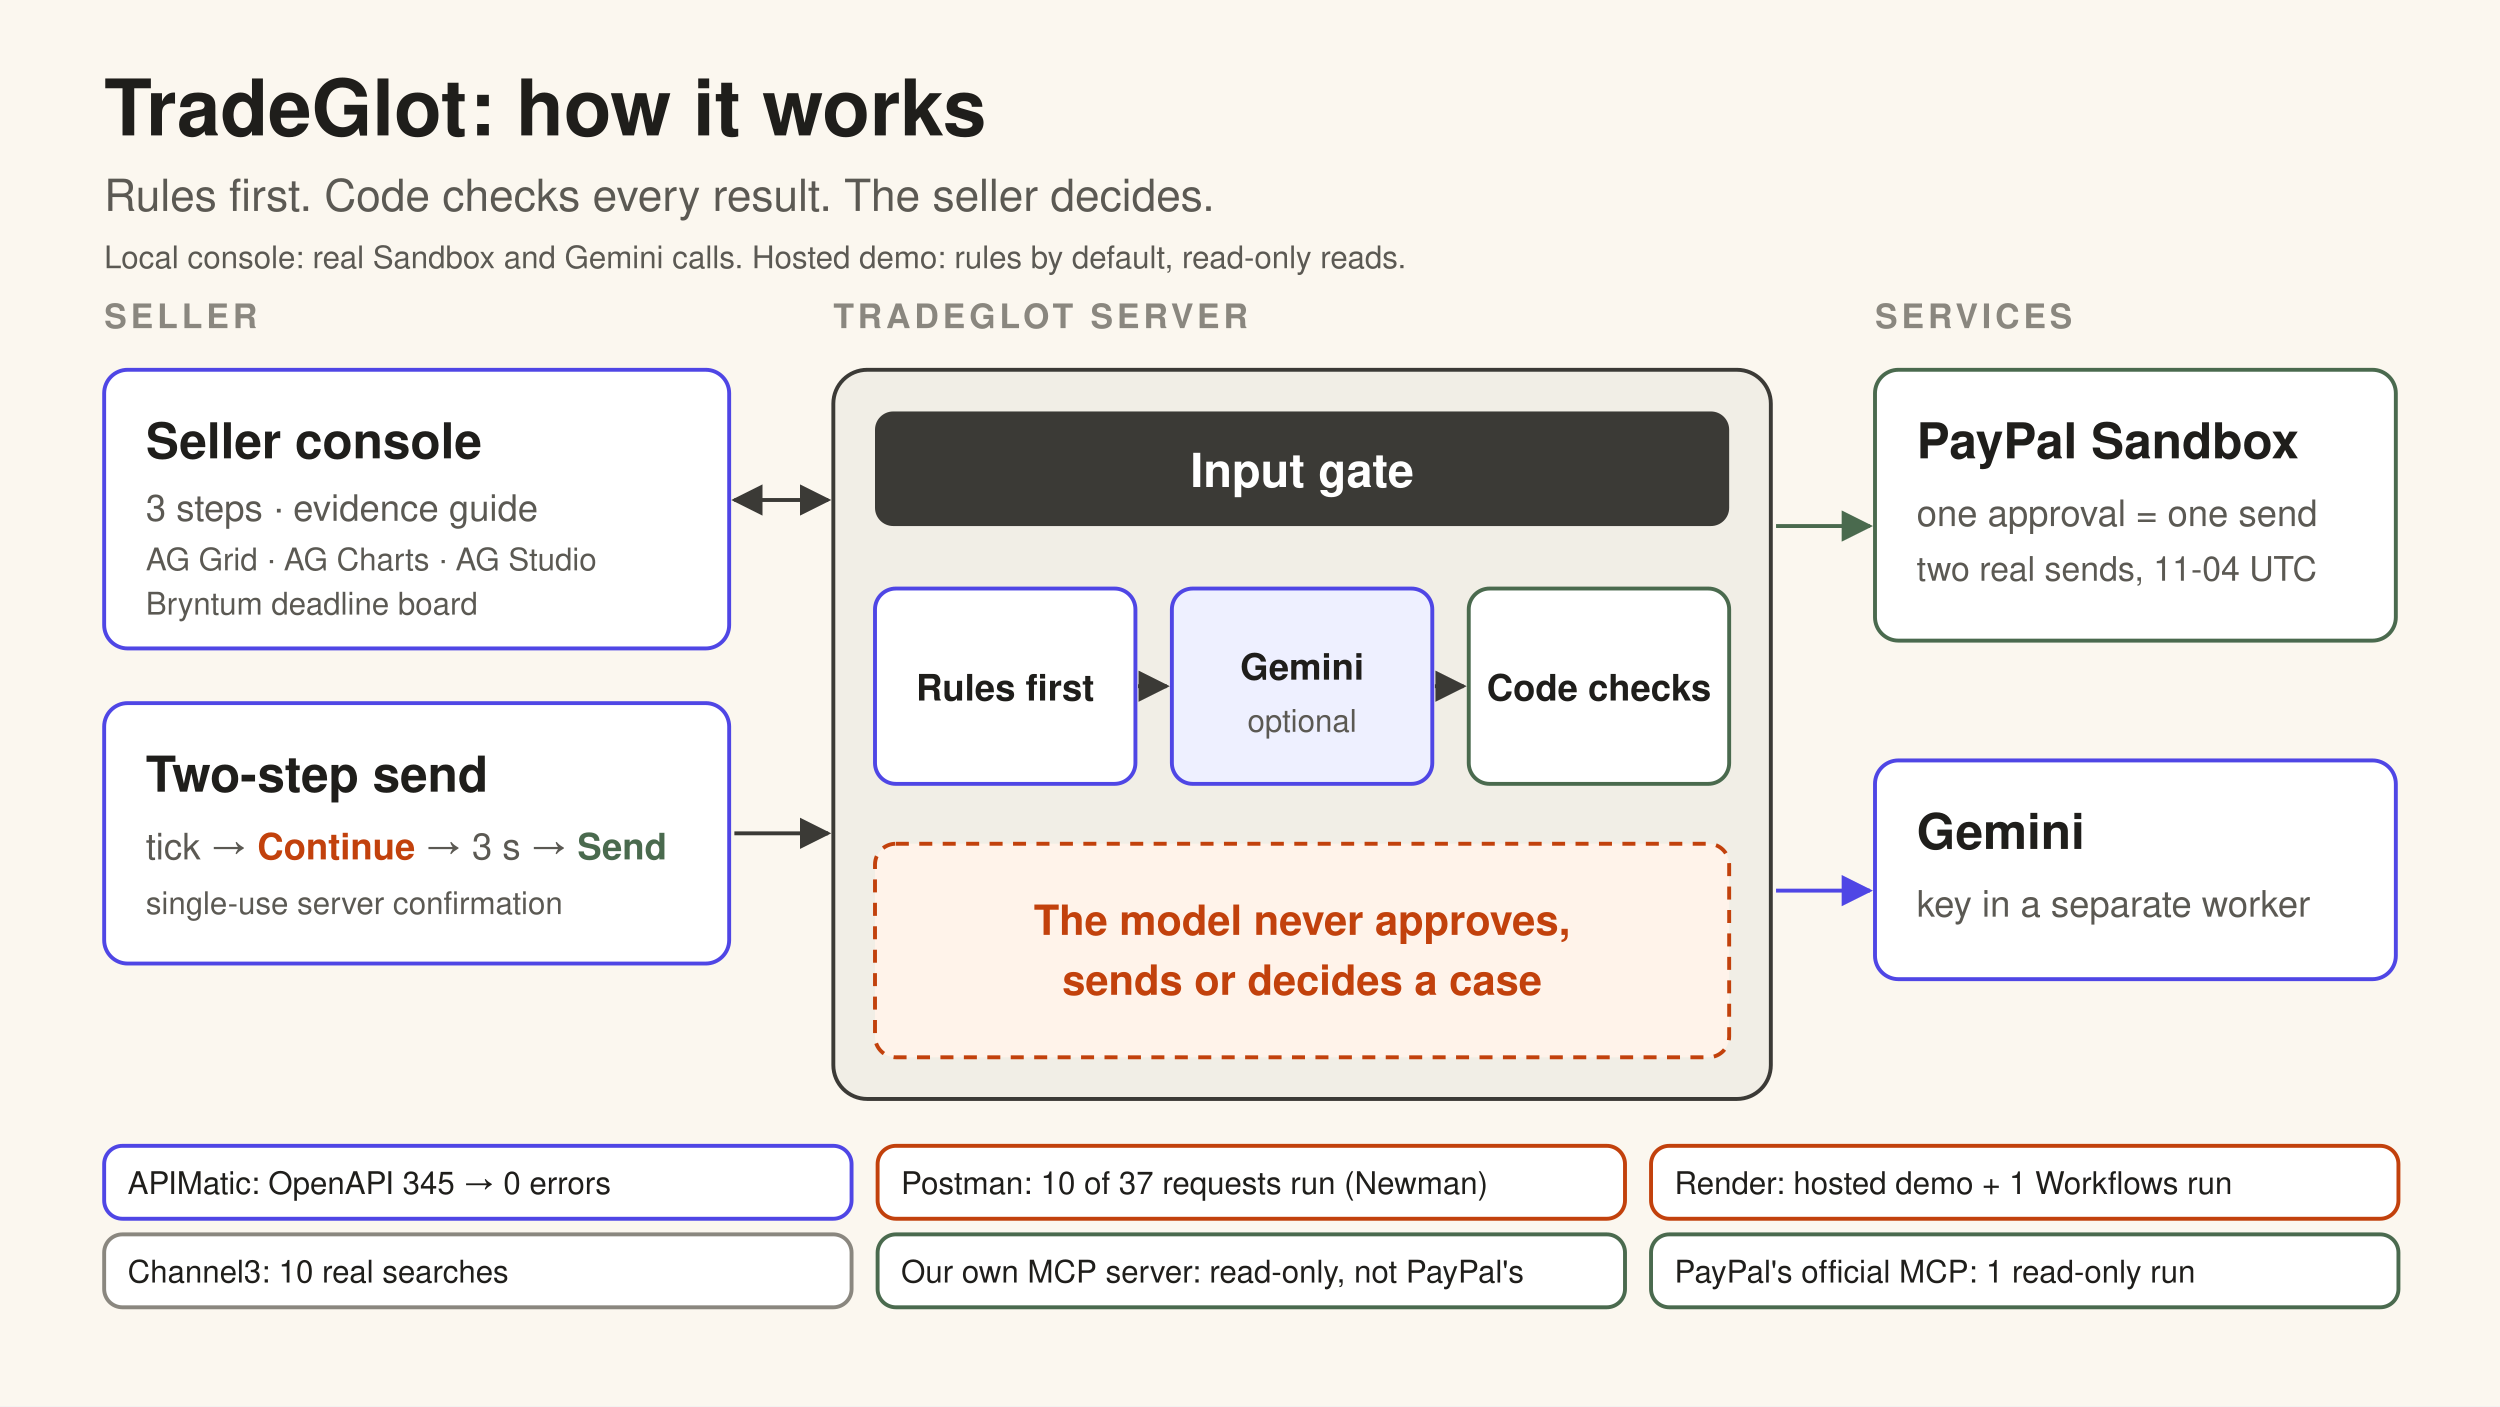
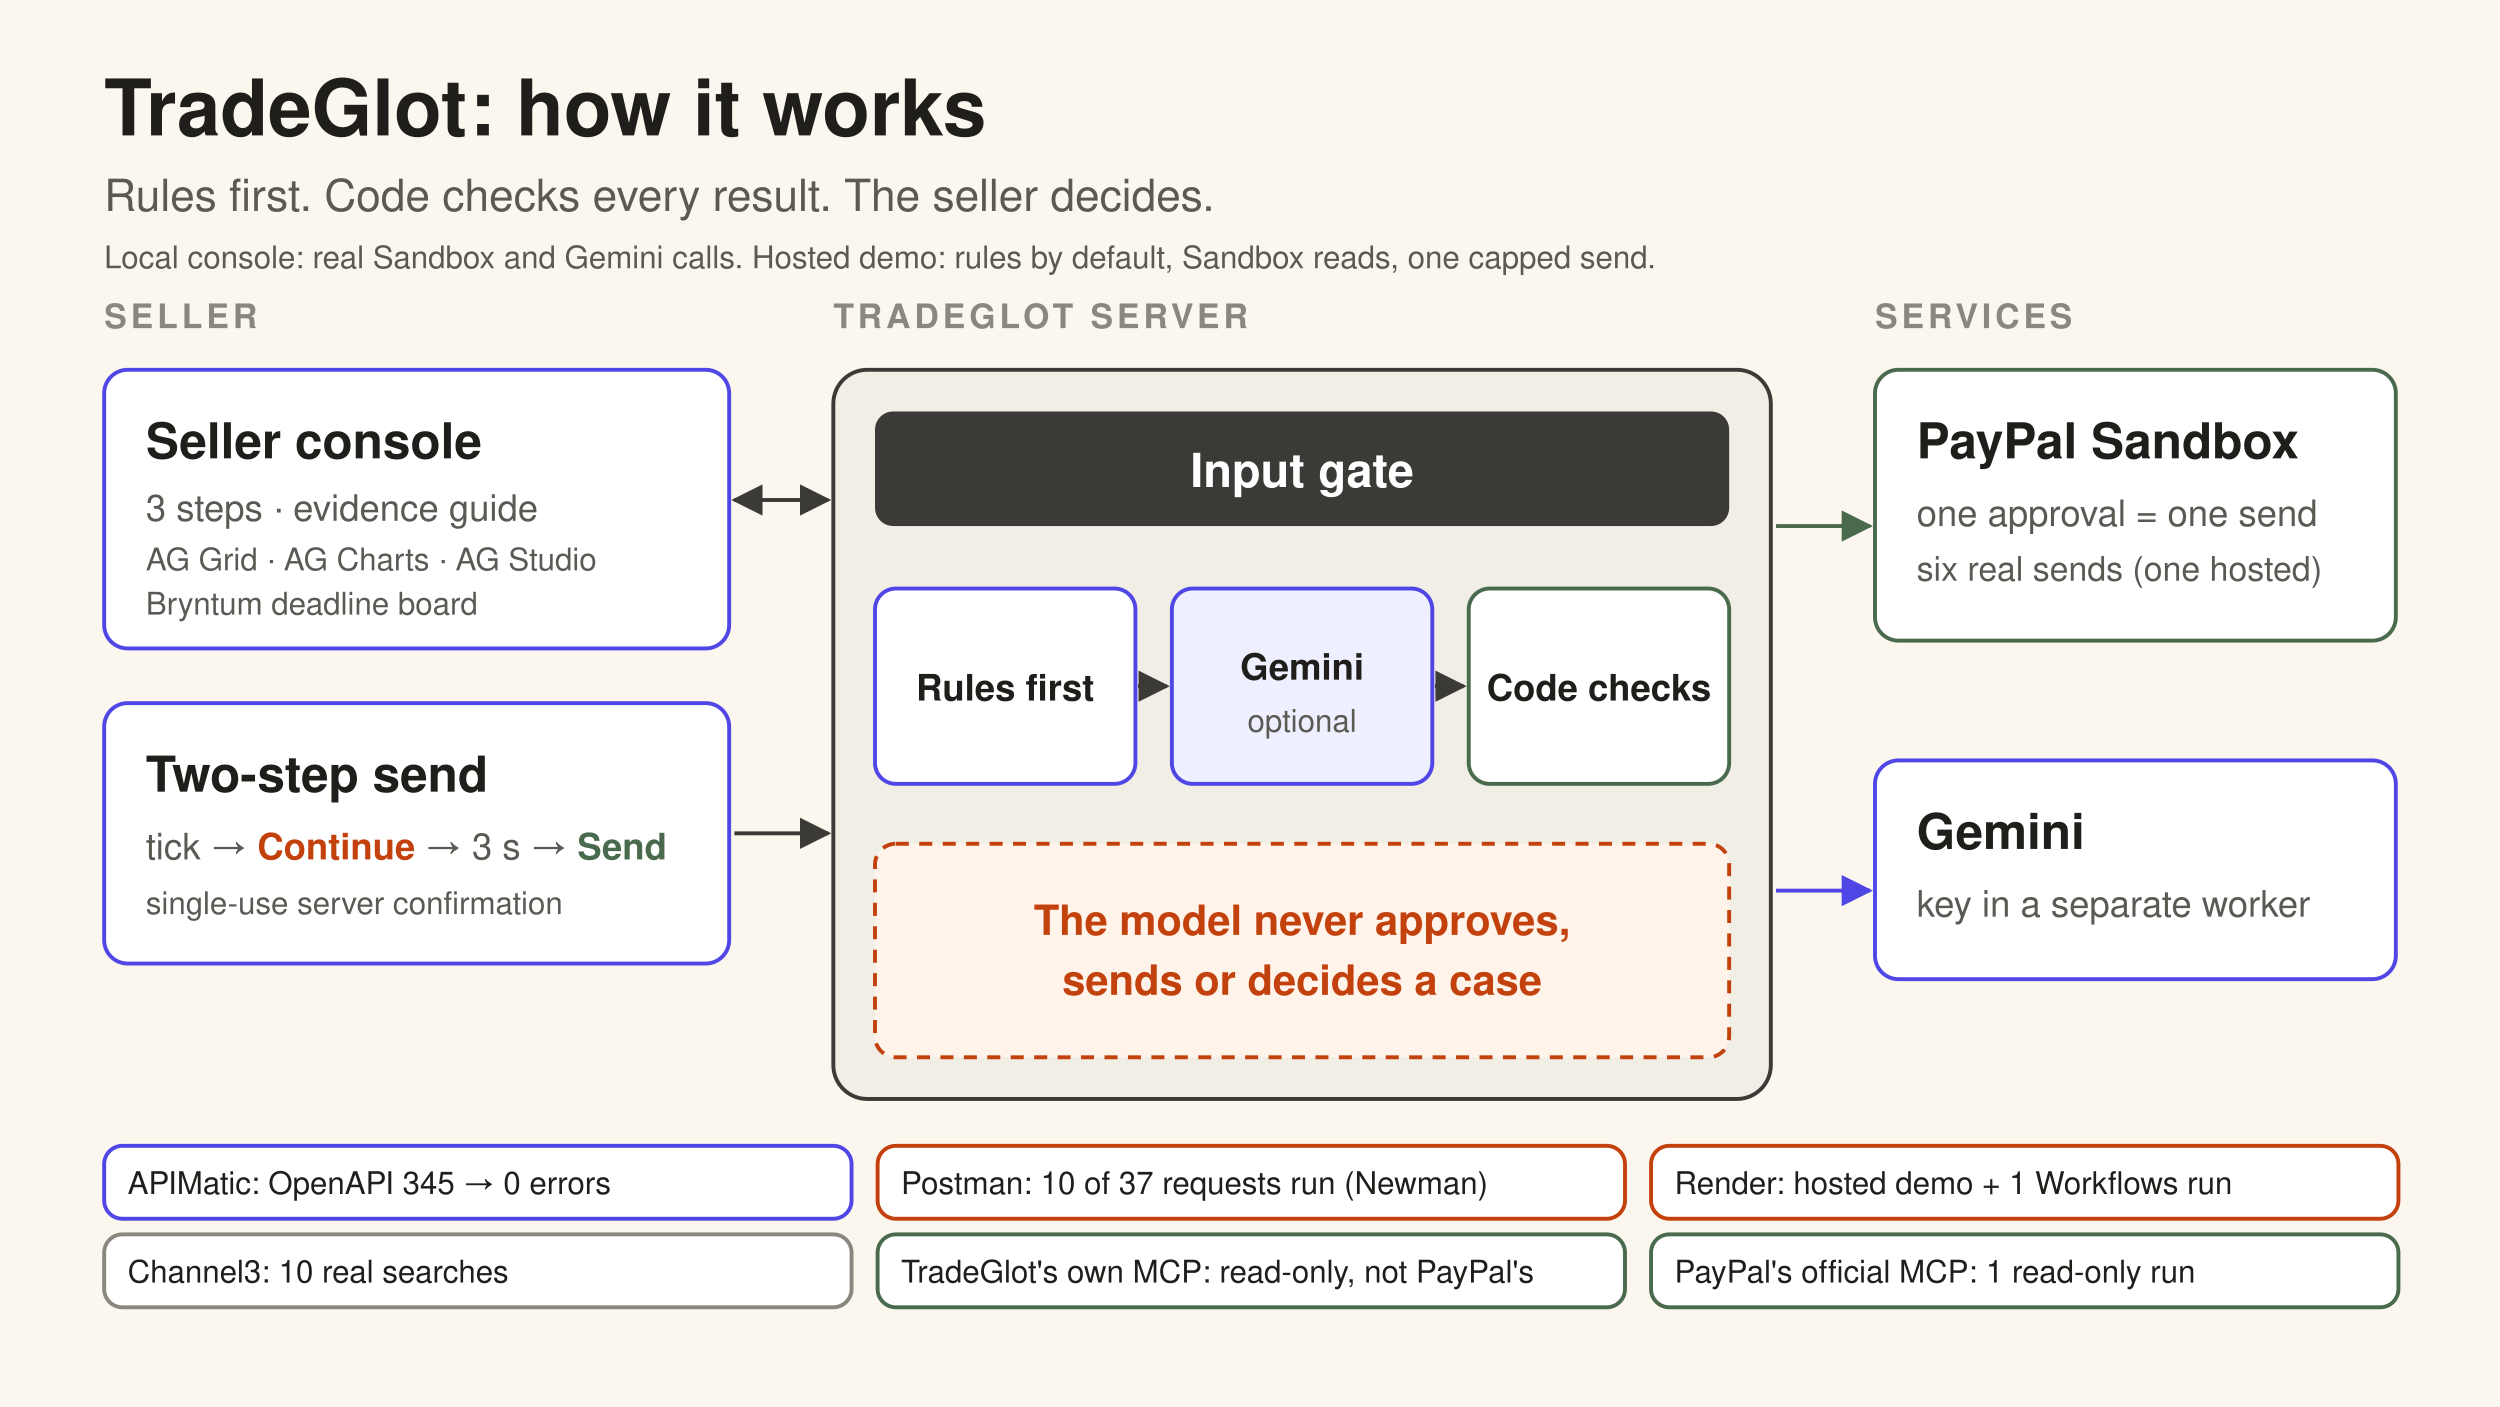
<svg xmlns="http://www.w3.org/2000/svg" width="1920" height="1080" viewBox="0 0 1920 1080" font-family="Helvetica, Arial, sans-serif" role="img" aria-labelledby="a93-t a93-d">
  <defs>
    <marker id="arr" viewBox="0 0 10 10" refX="9" refY="5" markerWidth="8" markerHeight="8" orient="auto-start-reverse">
      <path d="M0,0 L10,5 L0,10 z" fill="#3b3a36" />
    </marker>
    <marker id="arrG" viewBox="0 0 10 10" refX="9" refY="5" markerWidth="8" markerHeight="8" orient="auto-start-reverse">
      <path d="M0,0 L10,5 L0,10 z" fill="#4a6a4e" />
    </marker>
    <marker id="arrI" viewBox="0 0 10 10" refX="9" refY="5" markerWidth="8" markerHeight="8" orient="auto-start-reverse">
      <path d="M0,0 L10,5 L0,10 z" fill="#4f46e5" />
    </marker>
  </defs>
  <rect width="1920" height="1080" fill="#fbf7ef" />
  <text x="80" y="104" font-size="60" font-weight="700" fill="#1f1e1b">TradeGlot: how it works</text>
  <text x="80" y="162" font-size="34" fill="#5b5953">Rules first. Code checks every result. The seller decides.</text>
-   <text x="80" y="206" font-size="24" fill="#5b5953">Local console: real Sandbox and Gemini calls. Hosted demo: rules by default, read-only reads.</text>
+   <text x="80" y="206" font-size="24" fill="#5b5953">Local console: real Sandbox and Gemini calls. Hosted demo: rules by default, Sandbox reads, one capped send.</text>
  <text x="80" y="252" font-size="26" font-weight="700" fill="#8a877f" letter-spacing="3">SELLER</text>
  <text x="640" y="252" font-size="26" font-weight="700" fill="#8a877f" letter-spacing="3">TRADEGLOT SERVER</text>
  <text x="1440" y="252" font-size="26" font-weight="700" fill="#8a877f" letter-spacing="3">SERVICES</text>
  <rect x="80" y="284" width="480" height="214" rx="18" fill="#ffffff" stroke="#4f46e5" stroke-width="3" />
  <text x="112" y="352" font-size="38" font-weight="700" fill="#1f1e1b">Seller console</text>
  <text x="112" y="400" font-size="28" fill="#5b5953">3 steps · evidence guide</text>
  <text x="112" y="438" font-size="24" fill="#5b5953">AG Grid · AG Charts · AG Studio</text>
  <text x="112" y="472" font-size="24" fill="#5b5953">Bryntum deadline board</text>
  <rect x="80" y="540" width="480" height="200" rx="18" fill="#ffffff" stroke="#4f46e5" stroke-width="3" />
  <text x="112" y="608" font-size="38" font-weight="700" fill="#1f1e1b">Two-step send</text>
  <text x="112" y="660" font-size="28" fill="#5b5953">tick → <tspan fill="#c2410c" font-weight="700">Continue</tspan> → 3 s → <tspan fill="#4a6a4e" font-weight="700">Send</tspan>
  </text>
  <text x="112" y="702" font-size="24" fill="#5b5953">single-use server confirmation</text>
  <rect x="640" y="284" width="720" height="560" rx="26" fill="#f1eee6" stroke="#3b3a36" stroke-width="3" />
  <rect x="672" y="316" width="656" height="88" rx="14" fill="#3b3a36" />
  <text x="1000" y="374" font-size="36" font-weight="700" fill="#ffffff" text-anchor="middle">Input gate</text>
  <rect x="672" y="452" width="200" height="150" rx="16" fill="#ffffff" stroke="#4f46e5" stroke-width="3" />
  <text x="772" y="538" font-size="28" font-weight="700" fill="#1f1e1b" text-anchor="middle">Rules first</text>
  <path d="M874 527 L896 527" stroke="#3b3a36" stroke-width="3" marker-end="url(#arr)" />
  <rect x="900" y="452" width="200" height="150" rx="16" fill="#eef0ff" stroke="#4f46e5" stroke-width="3" />
  <text x="1000" y="522" font-size="28" font-weight="700" fill="#1f1e1b" text-anchor="middle">Gemini</text>
  <text x="1000" y="562" font-size="24" fill="#5b5953" text-anchor="middle">optional</text>
  <path d="M1102 527 L1124 527" stroke="#3b3a36" stroke-width="3" marker-end="url(#arr)" />
  <rect x="1128" y="452" width="200" height="150" rx="16" fill="#ffffff" stroke="#4a6a4e" stroke-width="3" />
  <text x="1228" y="538" font-size="28" font-weight="700" fill="#1f1e1b" text-anchor="middle">Code checks</text>
  <rect x="672" y="648" width="656" height="164" rx="16" fill="#fff3ea" stroke="#c2410c" stroke-width="3" stroke-dasharray="10,8" />
  <text x="1000" y="718" font-size="32" font-weight="700" fill="#c2410c" text-anchor="middle">The model never approves,</text>
  <text x="1000" y="764" font-size="32" font-weight="700" fill="#c2410c" text-anchor="middle">sends or decides a case</text>
  <rect x="1440" y="284" width="400" height="208" rx="18" fill="#ffffff" stroke="#4a6a4e" stroke-width="3" />
  <text x="1472" y="352" font-size="38" font-weight="700" fill="#1f1e1b">PayPal Sandbox</text>
  <text x="1472" y="404" font-size="28" fill="#5b5953">one approval = one send</text>
-   <text x="1472" y="446" font-size="26" fill="#5b5953">two real sends, 11-04 UTC</text>
+   <text x="1472" y="446" font-size="26" fill="#5b5953">six real sends (one hosted)</text>
  <rect x="1440" y="584" width="400" height="168" rx="18" fill="#ffffff" stroke="#4f46e5" stroke-width="3" />
  <text x="1472" y="652" font-size="38" font-weight="700" fill="#1f1e1b">Gemini</text>
  <text x="1472" y="704" font-size="28" fill="#5b5953">key in a separate worker</text>
  <path d="M564 384 L636 384" stroke="#3b3a36" stroke-width="3" marker-start="url(#arr)" marker-end="url(#arr)" />
  <path d="M564 640 L636 640" stroke="#3b3a36" stroke-width="3" marker-end="url(#arr)" />
  <path d="M1364 404 L1436 404" stroke="#4a6a4e" stroke-width="3" marker-end="url(#arrG)" />
  <path d="M1364 684 L1436 684" stroke="#4f46e5" stroke-width="3" marker-end="url(#arrI)" />
  <rect x="80" y="880" width="574" height="56" rx="14" fill="#ffffff" stroke="#4f46e5" stroke-width="3" />
  <text x="98" y="917" font-size="24" fill="#1f1e1b">APIMatic: OpenAPI 345 → 0 errors</text>
  <rect x="674" y="880" width="574" height="56" rx="14" fill="#ffffff" stroke="#c2410c" stroke-width="3" />
  <text x="692" y="917" font-size="24" fill="#1f1e1b">Postman: 10 of 37 requests run (Newman)</text>
  <rect x="1268" y="880" width="574" height="56" rx="14" fill="#ffffff" stroke="#c2410c" stroke-width="3" />
  <text x="1286" y="917" font-size="24" fill="#1f1e1b">Render: hosted demo + 1 Workflows run</text>
  <rect x="80" y="948" width="574" height="56" rx="14" fill="#ffffff" stroke="#8a877f" stroke-width="3" />
  <text x="98" y="985" font-size="24" fill="#1f1e1b">Channel3: 10 real searches</text>
  <rect x="674" y="948" width="574" height="56" rx="14" fill="#ffffff" stroke="#4a6a4e" stroke-width="3" />
-   <text x="692" y="985" font-size="24" fill="#1f1e1b">Our own MCP server: read-only, not PayPal's</text>
+   <text x="692" y="985" font-size="24" fill="#1f1e1b">TradeGlot's own MCP: read-only, not PayPal's</text>
  <rect x="1268" y="948" width="574" height="56" rx="14" fill="#ffffff" stroke="#4a6a4e" stroke-width="3" />
  <text x="1286" y="985" font-size="24" fill="#1f1e1b">PayPal's official MCP: 1 read-only run</text>
</svg>
